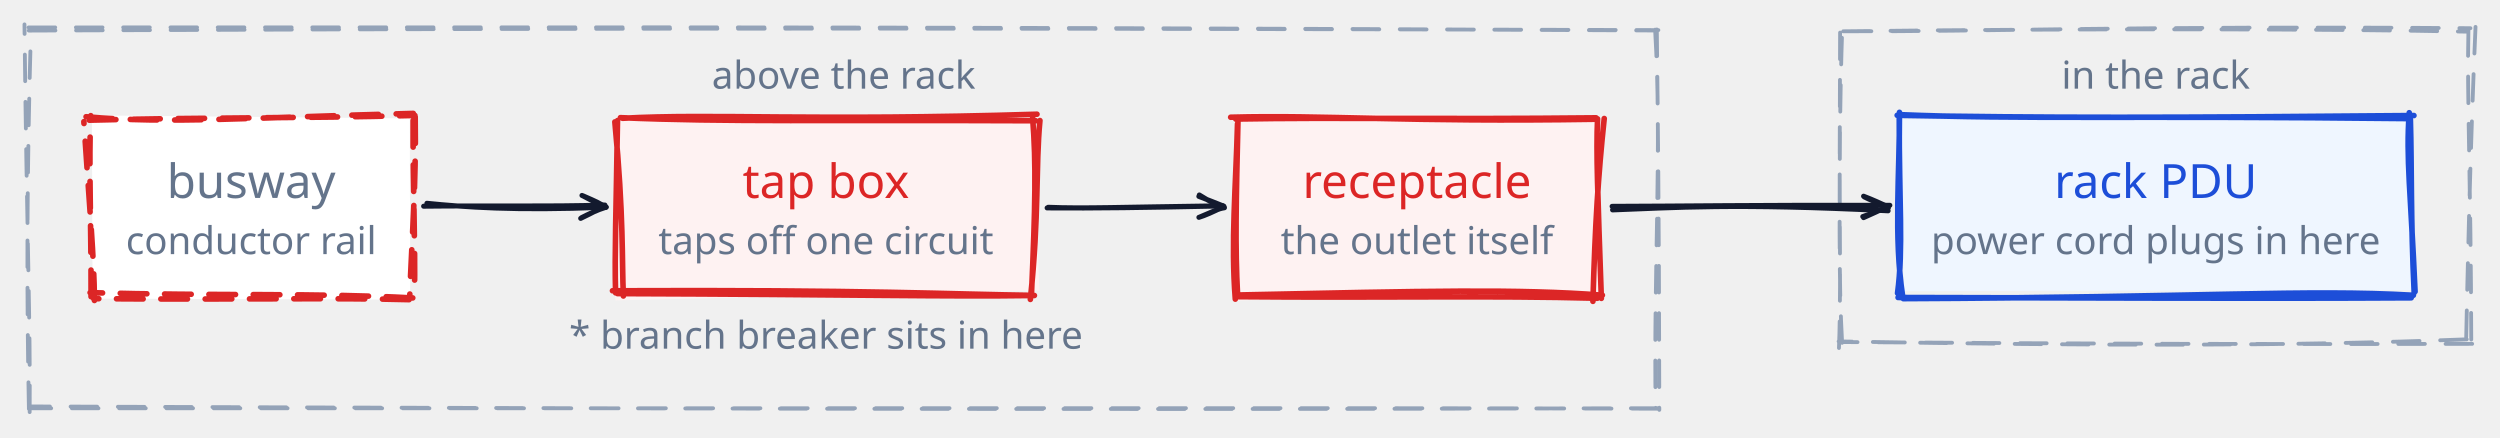
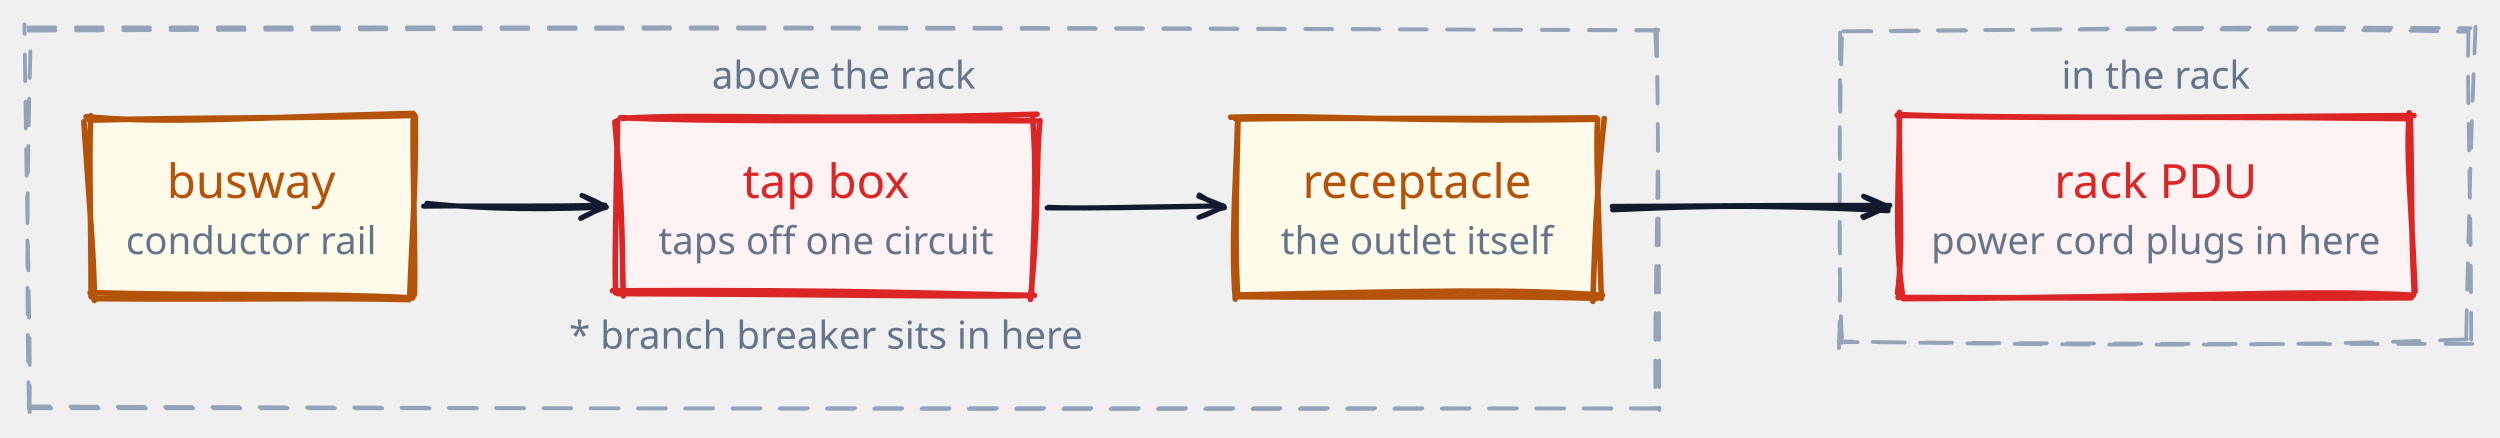
<svg xmlns="http://www.w3.org/2000/svg" viewBox="0 0 846 148" width="846" height="148" role="img" aria-label="an overhead busway runs above the rack row; a tap box clamps onto it and its receptacle is where the rack power cord plugs in" font-family="Gaegu, ui-rounded, sans-serif" text-anchor="middle" preserveAspectRatio="xMidYMid meet">
  <path d="M9.685 9.283 C143.449 9.383, 277.162 8.764, 560.629 10.318 M9.749 10.349 C139.402 9.822, 268.468 9.241, 561.19 10.189 M560.089 10.033 C562.467 49.779, 559.516 91.993, 560.281 138.044 M560.668 9.976 C560.907 35.92, 561.422 62.17, 561.511 138.708 M560.889 138.14 C428.441 138.51, 296.075 138.644, 9.992 137.54 M561.319 138.301 C428.608 137.911, 296.449 138.259, 9.762 138.162 M10.039 139.46 C10.311 108.939, 9.108 81.847, 8.28 8.254 M9.78 138.377 C9.022 99.299, 9.017 59.994, 10.495 9.378" fill="none" stroke="#94a3b8" stroke-width="1.3" stroke-linecap="round" stroke-linejoin="round" stroke-dasharray="9 7" />
  <text x="285.5" y="30" font-size="13" fill="#64748b">above the rack</text>
  <path d="M624.267 10.581 C672.533 10.753, 719.498 8.694, 835.998 9.54 M623.751 10.592 C707.405 9.573, 791.561 9.798, 835.309 10.718 M837.715 9.102 C835.85 51.832, 835.018 93.411, 834.53 115.683 M835.319 9.899 C834.778 33.369, 836.103 57.044, 836.281 116.514 M834.751 114.825 C774.901 117.157, 712.071 117.102, 622.19 115.54 M836.583 116.355 C773.707 116.535, 711.305 116.383, 622.674 115.748 M622.303 117.769 C623.345 90.343, 621.632 60.76, 623.459 8.208 M623.369 116.013 C622.164 94.791, 622.55 73.102, 622.692 9.102" fill="none" stroke="#94a3b8" stroke-width="1.3" stroke-linecap="round" stroke-linejoin="round" stroke-dasharray="9 7" />
  <text x="729.5" y="30" font-size="13" fill="#64748b">in the rack</text>
-   <path d="M31.1 39.044 L138.678 40.08 L138.804 101.41 L31.324 101.055" fill="#ffffff" />
-   <path d="M29.127 39.503 C56.522 41.99, 84.887 39.763, 139.858 38.375 M30.22 40.674 C67.361 39.684, 102.691 40.093, 140.402 39.064 M140.501 39.545 C140.886 62.305, 139.288 81.897, 138.669 99.878 M139.798 40.784 C139.67 61.701, 140.572 82.236, 140.264 99.718 M138.431 101.402 C112.831 100.699, 81.775 101.461, 31.687 101.073 M139.679 100.824 C107.484 99.053, 73.22 100.218, 30.485 99.035 M31.955 101.682 C31.87 87.297, 30.28 70.095, 28.374 41.175 M30.807 100.394 C30.899 77.197, 29.978 53.427, 30.721 39.141" fill="none" stroke="#dc2626" stroke-width="1.9" stroke-linecap="round" stroke-linejoin="round" stroke-dasharray="9 6" />
-   <text x="85" y="67" font-size="16" fill="#64748b">busway</text>
+   <path d="M31.1 39.044 L138.678 40.08 L138.804 101.41 L31.324 101.055" fill="#fffbeb" />
+   <path d="M29.127 39.503 C56.522 41.99, 84.887 39.763, 139.858 38.375 M30.22 40.674 C67.361 39.684, 102.691 40.093, 140.402 39.064 M140.501 39.545 C140.886 62.305, 139.288 81.897, 138.669 99.878 M139.798 40.784 C139.67 61.701, 140.572 82.236, 140.264 99.718 M138.431 101.402 C112.831 100.699, 81.775 101.461, 31.687 101.073 M139.679 100.824 C107.484 99.053, 73.22 100.218, 30.485 99.035 M31.955 101.682 C31.87 87.297, 30.28 70.095, 28.374 41.175 M30.807 100.394 C30.899 77.197, 29.978 53.427, 30.721 39.141" fill="none" stroke="#b45309" stroke-width="1.9" stroke-linecap="round" stroke-linejoin="round" />
+   <text x="85" y="67" font-size="16" fill="#b45309">busway</text>
  <text x="85" y="86" font-size="13" fill="#64748b">conductor rail</text>
  <path d="M208.921 38.858 L349.194 39.904 L351.774 98.287 L208.228 101.637" fill="#fef2f2" />
  <path d="M210.665 40.028 C241.096 38.347, 275.065 40.994, 350.916 38.648 M209.941 39.811 C244.664 41.355, 281.493 40.549, 350.492 40.866 M351.918 40.796 C350.404 56.657, 351.695 72.556, 348.67 101.322 M349.441 39.864 C350.673 55.306, 350.334 70.181, 349.075 99.033 M349.771 99.951 C322.881 99.621, 293.947 98.006, 207.259 98.393 M350.042 99.996 C320.031 100.446, 289.249 99.635, 208.963 99.357 M210.952 100.165 C210.415 88.503, 211.111 73.282, 208.062 41.259 M208.311 99.094 C207.946 85.572, 208.51 71.637, 208.962 40.802" fill="none" stroke="#dc2626" stroke-width="1.9" stroke-linecap="round" stroke-linejoin="round" />
  <text x="279.5" y="67" font-size="16" fill="#dc2626">tap box</text>
  <text x="279.5" y="86" font-size="13" fill="#64748b">taps off one circuit</text>
  <text x="279.5" y="118" font-size="13" fill="#64748b">* branch breaker sits in here</text>
-   <path d="M419.342 38.18 L540.148 39.476 L541.919 98.833 L417.39 101.718" fill="#fef2f2" />
-   <path d="M416.461 39.673 C448.645 38.806, 475.213 41.381, 539.862 40.354 M418.179 40.287 C452.222 39.685, 486.573 40.439, 540.094 39.868 M542.872 40.103 C540.808 59.596, 539.813 75.498, 539.042 101.975 M540.61 40.218 C540.106 51.672, 540.654 65.089, 541.9 100.967 M542.246 99.885 C513.743 97.73, 483.271 98.441, 419.251 99.821 M540.551 100.935 C504.538 99.945, 468.426 100.852, 418.104 100.397 M418.026 101.227 C416.507 82.11, 418.215 63.05, 418.77 41.918 M418.801 99.78 C417.93 83.531, 418.286 68.332, 418.943 40.478" fill="none" stroke="#dc2626" stroke-width="1.9" stroke-linecap="round" stroke-linejoin="round" />
-   <text x="479.5" y="67" font-size="16" fill="#dc2626">receptacle</text>
+   <path d="M419.342 38.18 L540.148 39.476 L541.919 98.833 L417.39 101.718" fill="#fffbeb" />
+   <path d="M416.461 39.673 C448.645 38.806, 475.213 41.381, 539.862 40.354 M418.179 40.287 C452.222 39.685, 486.573 40.439, 540.094 39.868 M542.872 40.103 C540.808 59.596, 539.813 75.498, 539.042 101.975 M540.61 40.218 C540.106 51.672, 540.654 65.089, 541.9 100.967 M542.246 99.885 C513.743 97.73, 483.271 98.441, 419.251 99.821 M540.551 100.935 C504.538 99.945, 468.426 100.852, 418.104 100.397 M418.026 101.227 C416.507 82.11, 418.215 63.05, 418.77 41.918 M418.801 99.78 C417.93 83.531, 418.286 68.332, 418.943 40.478" fill="none" stroke="#b45309" stroke-width="1.9" stroke-linecap="round" stroke-linejoin="round" />
+   <text x="479.5" y="67" font-size="16" fill="#b45309">receptacle</text>
  <text x="479.5" y="86" font-size="13" fill="#64748b">the outlet itself</text>
-   <path d="M642.192 40.354 L816.433 39.786 L816.439 98.17 L644.392 98.536" fill="#eff6ff" />
-   <path d="M642.507 38.782 C682.665 40.477, 722.269 39.081, 814.499 40.131 M642.004 39.021 C689.306 39.933, 736.506 39.844, 816.876 39.098 M815.288 38.146 C814.162 53.597, 815.789 65.152, 817.26 98.675 M815.681 40.433 C816.161 57.308, 815.742 73.838, 816.957 99.059 M816.688 99.918 C780.019 97.822, 746.849 100.614, 644.067 101.061 M815.953 100.783 C763.299 101.092, 709.782 100.8, 642.311 100.67 M643.833 100.09 C640.821 80.083, 642.871 58.17, 642.779 38.019 M642.128 99.213 C644.128 84.342, 642.604 67.6, 642.706 40.125" fill="none" stroke="#1d4ed8" stroke-width="1.9" stroke-linecap="round" stroke-linejoin="round" />
-   <text x="729.5" y="67" font-size="16" fill="#1d4ed8">rack PDU</text>
+   <path d="M642.192 40.354 L816.433 39.786 L816.439 98.17 L644.392 98.536" fill="#fef2f2" />
+   <path d="M642.507 38.782 C682.665 40.477, 722.269 39.081, 814.499 40.131 M642.004 39.021 C689.306 39.933, 736.506 39.844, 816.876 39.098 M815.288 38.146 C814.162 53.597, 815.789 65.152, 817.26 98.675 M815.681 40.433 C816.161 57.308, 815.742 73.838, 816.957 99.059 M816.688 99.918 C780.019 97.822, 746.849 100.614, 644.067 101.061 M815.953 100.783 C763.299 101.092, 709.782 100.8, 642.311 100.67 M643.833 100.09 C640.821 80.083, 642.871 58.17, 642.779 38.019 M642.128 99.213 C644.128 84.342, 642.604 67.6, 642.706 40.125" fill="none" stroke="#dc2626" stroke-width="1.9" stroke-linecap="round" stroke-linejoin="round" />
+   <text x="729.5" y="67" font-size="16" fill="#dc2626">rack PDU</text>
  <text x="729.5" y="86" font-size="13" fill="#64748b">power cord plugs in here</text>
  <path d="M144.463 68.795 C156.964 70.031, 173.877 71.396, 204.664 70.131 M143.358 69.781 C164.306 69.524, 185.325 69.981, 204.706 69.385" fill="none" stroke="#131A2E" stroke-width="1.7" stroke-linecap="round" stroke-linejoin="round" />
  <path d="M204.976 70.189 C203.152 68.828, 201.944 68.297, 197.194 66.222 M205.037 70.11 C203.078 69.332, 201.255 68.363, 196.937 66.138" fill="none" stroke="#131A2E" stroke-width="1.7" stroke-linecap="round" stroke-linejoin="round" />
  <path d="M204.804 69.841 C202.74 70.634, 201.477 71.525, 196.505 73.899 M205.171 70.087 C201.926 71.104, 199.027 72.514, 196.78 73.669" fill="none" stroke="#131A2E" stroke-width="1.7" stroke-linecap="round" stroke-linejoin="round" />
  <path d="M354.707 70.144 C366.729 70.635, 378.518 70.11, 413.805 69.637 M354.344 70.358 C370.61 70.487, 387.286 70.246, 413.36 69.699" fill="none" stroke="#131A2E" stroke-width="1.7" stroke-linecap="round" stroke-linejoin="round" />
  <path d="M413.998 69.71 C412.233 69.582, 410.229 68.737, 405.85 65.978 M414.168 69.784 C411.256 68.588, 408.496 67.555, 405.689 66.46" fill="none" stroke="#131A2E" stroke-width="1.7" stroke-linecap="round" stroke-linejoin="round" />
  <path d="M414.355 70.306 C412.034 70.678, 410.998 71.396, 406.034 73.428 M413.831 70.01 C410.827 71.604, 407.528 73.013, 405.705 73.553" fill="none" stroke="#131A2E" stroke-width="1.7" stroke-linecap="round" stroke-linejoin="round" />
  <path d="M545.694 71.031 C565.716 70.297, 587.099 68.707, 638.941 71.336 M545.536 69.828 C569.166 69.776, 593.51 69.375, 639.523 69.47" fill="none" stroke="#131A2E" stroke-width="1.7" stroke-linecap="round" stroke-linejoin="round" />
  <path d="M639.005 70.363 C637.098 68.922, 634.956 68.72, 630.853 66.623 M638.838 69.936 C636.588 68.902, 633.768 67.59, 630.632 66.395" fill="none" stroke="#131A2E" stroke-width="1.7" stroke-linecap="round" stroke-linejoin="round" />
  <path d="M638.823 70.405 C637.406 70.477, 635.494 71.584, 630.368 73.288 M638.827 69.847 C636.25 71.139, 633.678 72.273, 630.629 73.648" fill="none" stroke="#131A2E" stroke-width="1.7" stroke-linecap="round" stroke-linejoin="round" />
</svg>
